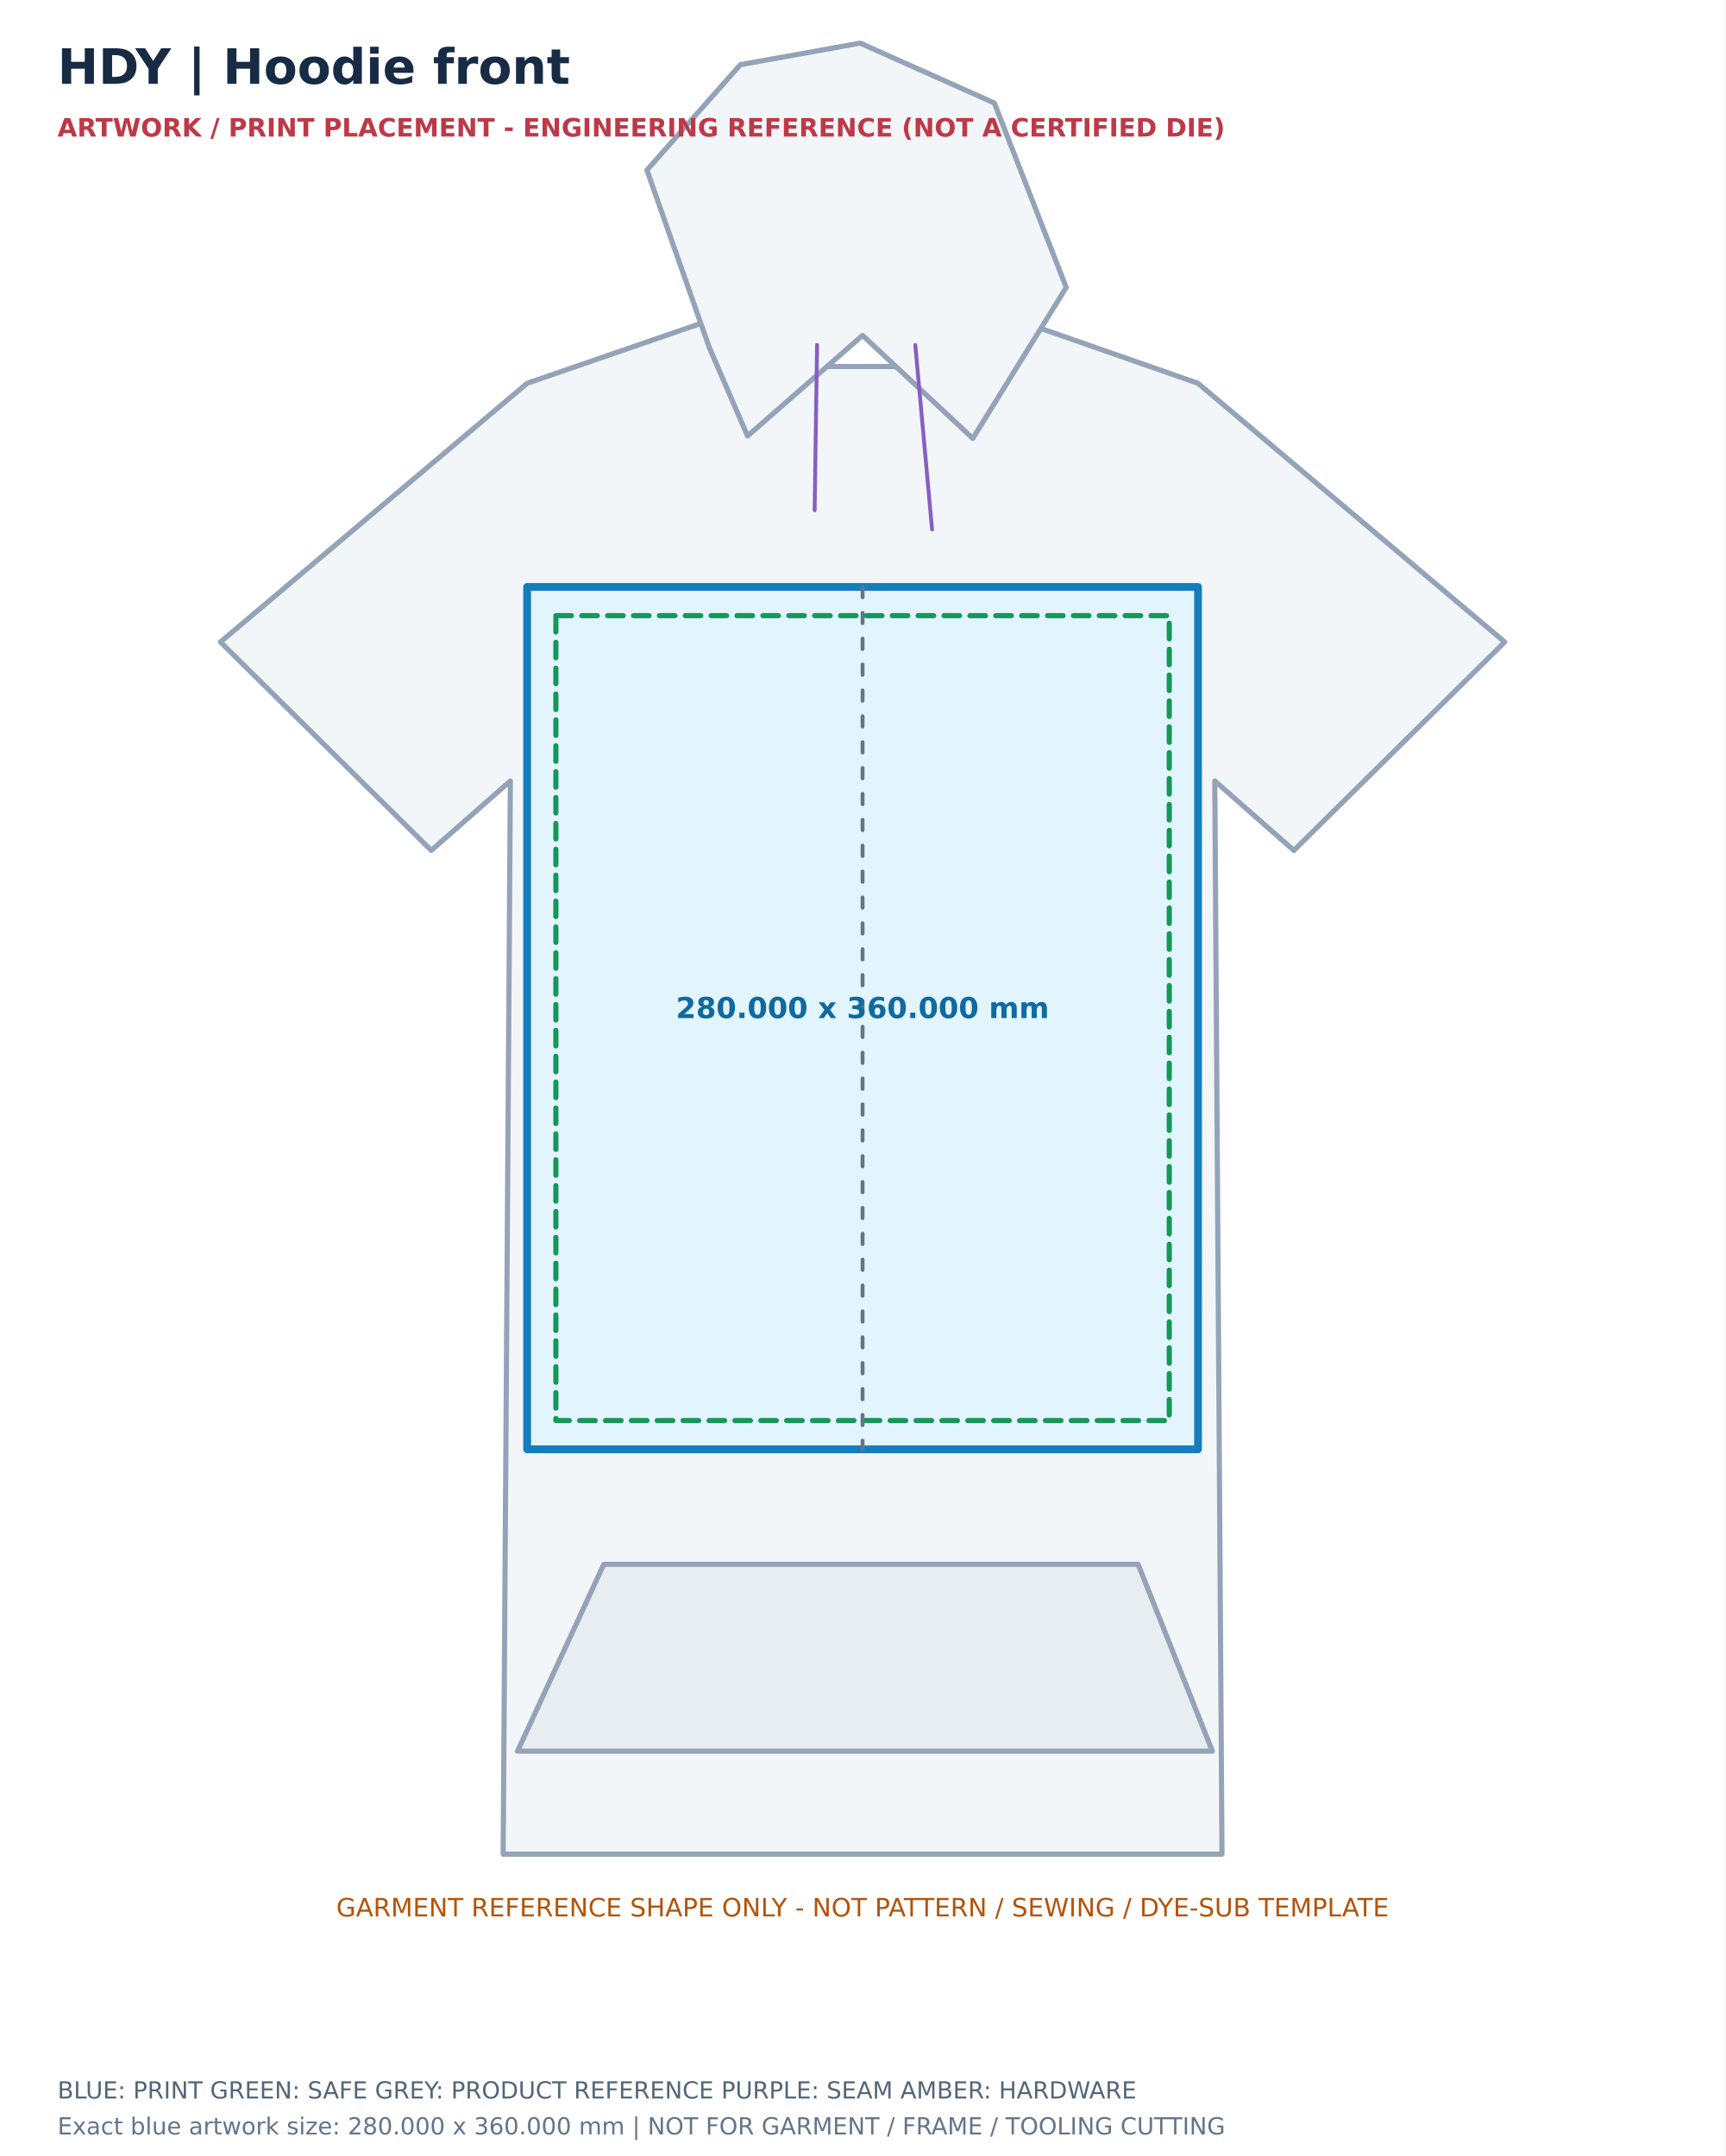
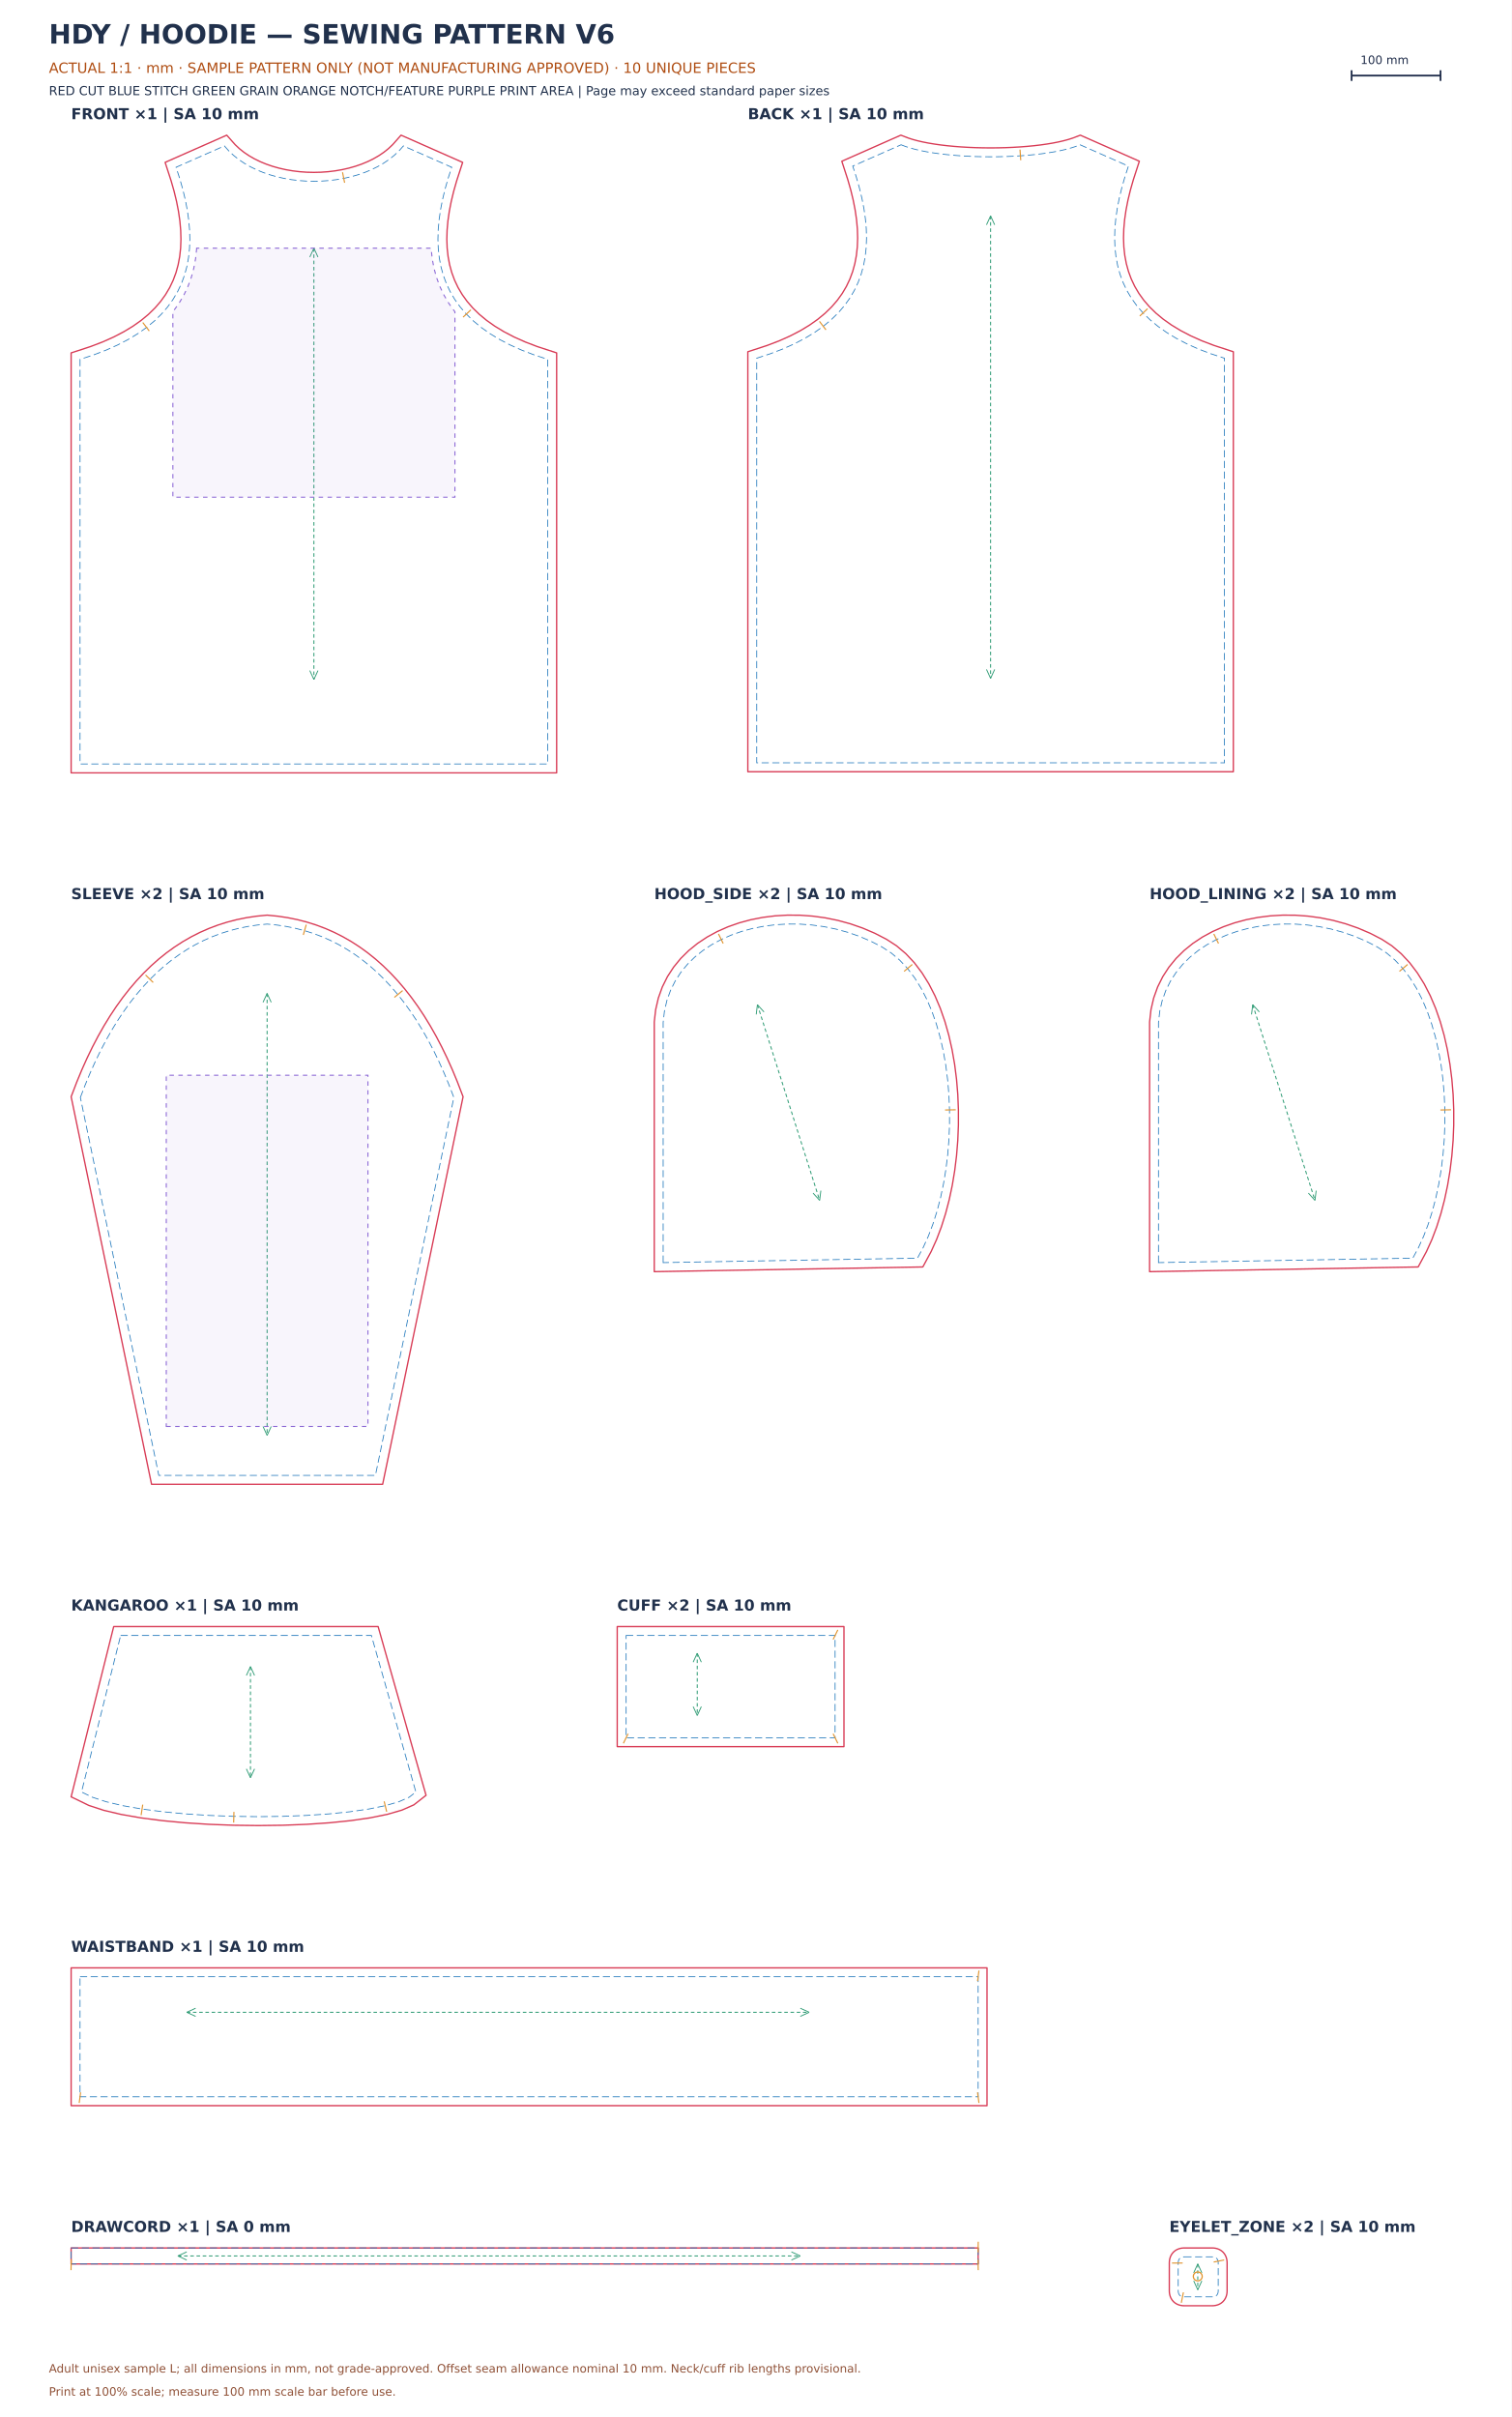
- <svg xmlns="http://www.w3.org/2000/svg" baseProfile="full" height="900.000mm" version="1.1" viewBox="0 0 720.000 900.000" width="720.000mm">
+ <svg xmlns="http://www.w3.org/2000/svg" baseProfile="full" height="2718mm" version="1.1" viewBox="0 0 1700 2718" width="1700mm">
  <defs />
-   <rect fill="#ffffff" height="900" width="720" x="0" y="0" />
-   <g id="PRODUCT_REFERENCE">
-     <polygon fill="#f3f6f9" points="220,160 307,130 345,153 375,153 414,130 500,160 628,268 540,355 507,326 510,774 210,774 213,326 180,355 92,268" stroke="#94a3b8" stroke-linecap="round" stroke-linejoin="round" stroke-width="2.16" />
-     <polygon fill="#f3f6f9" points="296,145 270,71 309,27 359,18 415,43 445,120 406,183 360,140 312,182" stroke="#94a3b8" stroke-linecap="round" stroke-linejoin="round" stroke-width="2.16" />
-     <polygon fill="#e8edf2" points="252,653 475,653 506,731 216,731" stroke="#94a3b8" stroke-linecap="round" stroke-linejoin="round" stroke-width="2.16" />
+   <rect fill="#ffffff" height="2718" width="1700" x="0" y="0" />
+   <g id="CUT">
+     <polygon fill="none" points="254.997,152.0 185.699,182.601 192.419,203.287 195.752,214.972 198.518,226.385 200.694,237.513 202.261,248.343 203.2,258.862 203.496,269.06 203.131,278.929 202.093,288.465 200.365,297.666 197.933,306.539 194.774,315.093 190.863,323.34 186.167,331.292 180.65,338.961 174.267,346.352 166.974,353.466 158.727,360.297 149.485,366.833 139.208,373.06 127.862,378.96 115.415,384.516 101.839,389.71 80.0,396.848 80.0,869.101 626.0,869.101 626.0,396.848 604.161,389.71 590.585,384.516 578.138,378.96 566.792,373.06 556.515,366.833 547.273,360.297 539.026,353.466 531.733,346.352 525.35,338.961 519.833,331.292 515.137,323.34 511.226,315.093 508.067,306.539 505.635,297.666 503.907,288.465 502.869,278.929 502.504,269.06 502.8,258.862 503.739,248.343 505.306,237.513 507.482,226.385 510.248,214.972 513.581,203.287 520.301,182.601 451.003,152.0 441.613,162.616 436.877,167.091 431.664,171.251 426.001,175.087 419.922,178.589 413.463,181.749 406.662,184.556 399.559,187.003 392.198,189.085 384.619,190.794 376.867,192.128 368.984,193.083 361.014,193.656 353.0,193.848 344.986,193.656 337.016,193.083 329.133,192.128 321.381,190.794 313.802,189.085 306.441,187.003 299.338,184.556 292.537,181.749 286.078,178.589 279.999,175.087 274.336,171.251 269.123,167.091 264.387,162.616" stroke="#d83b55" stroke-linejoin="round" stroke-width="1.5" />
+     <polygon fill="none" points="1013.084,152.0 946.699,181.314 953.419,202.001 956.752,213.685 959.518,225.099 961.694,236.227 963.261,247.057 964.2,257.576 964.496,267.774 964.131,277.643 963.093,287.178 961.365,296.38 958.933,305.253 955.774,313.807 951.863,322.053 947.167,330.005 941.65,337.674 935.267,345.065 927.974,352.179 919.727,359.01 910.485,365.546 900.208,371.773 888.862,377.673 876.415,383.23 862.839,388.424 841.0,395.562 841.0,867.814 1387.0,867.814 1387.0,395.562 1365.161,388.424 1351.585,383.23 1339.138,377.673 1327.792,371.773 1317.515,365.546 1308.273,359.01 1300.026,352.179 1292.733,345.065 1286.35,337.674 1280.833,330.005 1276.137,322.053 1272.226,313.807 1269.067,305.253 1266.635,296.38 1264.907,287.178 1263.869,277.643 1263.504,267.774 1263.8,257.576 1264.739,247.057 1266.306,236.227 1268.482,225.099 1271.248,213.685 1274.581,202.001 1281.301,181.314 1214.916,152.0 1206.484,155.238 1201.604,156.804 1196.166,158.278 1190.227,159.644 1183.84,160.894 1177.058,162.02 1169.926,163.02 1162.492,163.89 1154.8,164.629 1146.895,165.234 1138.82,165.706 1130.617,166.044 1122.33,166.246 1114.0,166.314 1105.67,166.246 1097.383,166.044 1089.18,165.706 1081.105,165.234 1073.2,164.629 1065.508,163.89 1058.074,163.02 1050.942,162.02 1044.16,160.894 1037.773,159.644 1031.834,158.278 1026.396,156.804 1021.516,155.238" stroke="#d83b55" stroke-linejoin="round" stroke-width="1.5" />
+     <polygon fill="none" points="80.0,1233.308 170.45,1669.149 430.325,1669.149 520.775,1233.308 514.373,1216.615 508.743,1203.031 502.878,1189.936 496.776,1177.331 490.436,1165.216 483.856,1153.593 477.036,1142.465 469.972,1131.833 462.663,1121.699 455.109,1112.066 447.307,1102.937 439.256,1094.316 430.957,1086.206 422.407,1078.611 413.609,1071.537 404.563,1064.987 395.271,1058.966 385.735,1053.479 375.958,1048.53 365.944,1044.123 355.697,1040.26 345.222,1036.944 334.522,1034.177 323.604,1031.959 312.47,1030.291 300.388,1029.101 288.305,1030.291 277.171,1031.959 266.253,1034.177 255.554,1036.944 245.078,1040.26 234.832,1044.123 224.818,1048.53 215.041,1053.479 205.504,1058.966 196.212,1064.987 187.166,1071.537 178.368,1078.611 169.819,1086.206 161.519,1094.316 153.469,1102.937 145.667,1112.066 138.112,1121.699 130.804,1131.833 123.74,1142.465 116.919,1153.593 110.339,1165.216 103.999,1177.331 97.897,1189.936 92.032,1203.031 86.402,1216.615" stroke="#d83b55" stroke-linejoin="round" stroke-width="1.5" />
+     <polygon fill="none" points="735.775,1430.02 1037.801,1424.739 1047.164,1407.37 1053.253,1393.904 1058.667,1379.636 1063.413,1364.659 1067.493,1349.066 1070.906,1332.954 1073.65,1316.416 1075.719,1299.548 1077.107,1282.447 1077.807,1265.208 1077.812,1247.927 1077.111,1230.701 1075.695,1213.627 1073.553,1196.8 1070.671,1180.316 1067.036,1164.271 1062.63,1148.759 1057.435,1133.877 1051.426,1119.72 1044.579,1106.389 1036.86,1093.985 1028.236,1082.621 1018.672,1072.42 1008.141,1063.521 996.789,1056.177 983.562,1049.378 970.067,1043.622 956.271,1038.839 942.255,1035.016 928.095,1032.141 913.868,1030.204 899.65,1029.193 885.515,1029.101 871.54,1029.919 857.797,1031.641 844.364,1034.264 831.314,1037.785 818.725,1042.201 806.675,1047.515 795.245,1053.729 784.522,1060.844 774.595,1068.864 765.56,1077.786 757.519,1087.606 750.575,1098.306 744.833,1109.862 740.394,1122.237 737.349,1135.388 735.775,1149.279" stroke="#d83b55" stroke-linejoin="round" stroke-width="1.5" />
+     <polygon fill="none" points="1292.812,1430.02 1594.837,1424.739 1604.201,1407.37 1610.29,1393.904 1615.704,1379.636 1620.45,1364.659 1624.53,1349.066 1627.943,1332.954 1630.686,1316.416 1632.755,1299.548 1634.143,1282.447 1634.844,1265.208 1634.848,1247.927 1634.147,1230.701 1632.732,1213.627 1630.589,1196.8 1627.707,1180.316 1624.072,1164.271 1619.666,1148.759 1614.471,1133.877 1608.463,1119.72 1601.615,1106.389 1593.896,1093.985 1585.272,1082.621 1575.708,1072.42 1565.177,1063.521 1553.826,1056.177 1540.598,1049.378 1527.103,1043.622 1513.308,1038.839 1499.291,1035.016 1485.131,1032.141 1470.905,1030.204 1456.686,1029.193 1442.552,1029.101 1428.576,1029.919 1414.834,1031.641 1401.4,1034.264 1388.35,1037.785 1375.761,1042.201 1363.711,1047.515 1352.282,1053.729 1341.559,1060.844 1331.632,1068.864 1322.597,1077.786 1314.555,1087.606 1307.611,1098.306 1301.87,1109.862 1297.431,1122.237 1294.385,1135.388 1292.812,1149.279" stroke="#d83b55" stroke-linejoin="round" stroke-width="1.5" />
+     <polygon fill="none" points="127.863,1829.149 80.0,2020.601 99.914,2030.265 116.635,2035.747 136.19,2040.365 158.241,2044.223 182.374,2047.357 208.14,2049.786 235.074,2051.517 262.702,2052.554 290.546,2052.9 318.127,2052.554 344.966,2051.516 370.589,2049.781 394.53,2047.345 416.341,2044.191 435.611,2040.285 452.013,2035.531 465.415,2029.617 479.126,2018.879 425.225,1829.149" stroke="#d83b55" stroke-linejoin="round" stroke-width="1.5" />
+     <polygon fill="none" points="694.126,1829.149 694.126,1964.149 949.126,1964.149 949.126,1829.149" stroke="#d83b55" stroke-linejoin="round" stroke-width="1.5" />
+     <polygon fill="none" points="80.0,2212.9 80.0,2367.9 1110.0,2367.9 1110.0,2212.9" stroke="#d83b55" stroke-linejoin="round" stroke-width="1.5" />
+     <polygon fill="none" points="80.0,2527.9 1100.0,2527.9 1100.0,2545.9 80.0,2545.9" stroke="#d83b55" stroke-linejoin="round" stroke-width="1.5" />
+     <polygon fill="none" points="1331.783,2527.9 1329.955,2527.979 1327.875,2528.276 1325.747,2528.836 1323.61,2529.716 1321.542,2530.957 1319.654,2532.554 1318.058,2534.441 1316.817,2536.509 1315.937,2538.647 1315.377,2540.775 1315.079,2542.855 1315.0,2544.682 1315.0,2576.117 1315.079,2577.944 1315.377,2580.025 1315.937,2582.153 1316.817,2584.29 1318.058,2586.358 1319.654,2588.245 1321.542,2589.842 1323.61,2591.083 1325.747,2591.963 1327.875,2592.523 1329.955,2592.82 1331.783,2592.9 1363.217,2592.9 1365.045,2592.82 1367.125,2592.523 1369.253,2591.963 1371.39,2591.083 1373.458,2589.842 1375.346,2588.245 1376.942,2586.358 1378.183,2584.29 1379.063,2582.153 1379.623,2580.025 1379.921,2577.944 1380.0,2576.117 1380.0,2544.682 1379.921,2542.855 1379.623,2540.775 1379.063,2538.647 1378.183,2536.509 1376.942,2534.441 1375.346,2532.554 1373.458,2530.957 1371.39,2529.716 1369.253,2528.836 1367.125,2528.276 1365.045,2527.979 1363.217,2527.9" stroke="#d83b55" stroke-linejoin="round" stroke-width="1.5" />
  </g>
-   <g id="ARTWORK_PRINT">
-     <polygon fill="#e2f5ff" points="220.0,245 500.0,245 500.0,605 220.0,605" stroke="#147dbe" stroke-linecap="round" stroke-linejoin="round" stroke-width="3.24" />
+   <g id="STITCH">
+     <polygon fill="none" points="252.35,164.101 257.194,169.576 262.559,174.646 268.405,179.311 274.692,183.57 281.38,187.423 288.429,190.871 295.798,193.913 303.449,196.55 311.34,198.78 319.431,200.606 327.683,202.025 336.055,203.039 344.508,203.648 353.0,203.851 361.492,203.648 369.945,203.039 378.317,202.025 386.569,200.606 394.66,198.78 402.551,196.55 410.202,193.913 417.571,190.871 424.62,187.423 431.308,183.57 437.595,179.311 443.441,174.646 448.806,169.576 453.65,164.101 508.0,188.101 504.015,200.37 500.576,212.422 497.711,224.247 495.444,235.837 493.803,247.181 492.812,258.272 492.499,269.1 492.889,279.656 494.008,289.931 495.882,299.915 498.537,309.599 502.0,318.976 506.296,328.034 511.451,336.765 517.492,345.161 524.444,353.212 532.334,360.908 541.188,368.241 551.03,375.202 561.889,381.781 573.789,387.97 586.757,393.759 600.819,399.139 616.0,404.101 616.0,859.101 90.0,859.101 90.0,404.101 105.181,399.139 119.243,393.759 132.211,387.97 144.111,381.781 154.97,375.202 164.812,368.241 173.666,360.908 181.556,353.212 188.508,345.161 194.549,336.765 199.704,328.034 204.0,318.976 207.463,309.599 210.118,299.915 211.992,289.931 213.111,279.656 213.501,269.1 213.188,258.272 212.197,247.181 210.556,235.837 208.289,224.247 205.424,212.422 201.985,200.37 198.0,188.101" stroke="#267bbd" stroke-dasharray="8,4" stroke-width="0.9" />
+     <polygon fill="none" points="1013.35,162.814 1018.194,164.674 1023.559,166.396 1029.405,167.98 1035.692,169.426 1042.38,170.735 1049.429,171.906 1056.798,172.939 1064.449,173.834 1072.34,174.592 1080.431,175.212 1088.683,175.694 1097.055,176.038 1105.508,176.245 1114.0,176.314 1122.492,176.245 1130.945,176.038 1139.317,175.694 1147.569,175.212 1155.66,174.592 1163.551,173.834 1171.202,172.939 1178.571,171.906 1185.62,170.735 1192.308,169.426 1198.595,167.98 1204.441,166.396 1209.806,164.674 1214.65,162.814 1269.0,186.814 1265.015,199.083 1261.576,211.135 1258.711,222.96 1256.444,234.55 1254.803,245.895 1253.812,256.986 1253.499,267.814 1253.889,278.37 1255.008,288.644 1256.882,298.628 1259.537,308.313 1263.0,317.689 1267.296,326.747 1272.451,335.479 1278.492,343.875 1285.444,351.925 1293.334,359.621 1302.188,366.955 1312.03,373.915 1322.889,380.495 1334.789,386.683 1347.757,392.472 1361.819,397.852 1377.0,402.814 1377.0,857.814 851.0,857.814 851.0,402.814 866.181,397.852 880.243,392.472 893.211,386.683 905.111,380.495 915.97,373.915 925.812,366.955 934.666,359.621 942.556,351.925 949.508,343.875 955.549,335.479 960.704,326.747 965.0,317.689 968.463,308.313 971.118,298.628 972.992,288.644 974.111,278.37 974.501,267.814 974.188,256.986 973.197,245.895 971.556,234.55 969.289,222.96 966.424,211.135 962.985,199.083 959.0,186.814" stroke="#267bbd" stroke-dasharray="8,4" stroke-width="0.9" />
+     <polygon fill="none" points="90.388,1234.149 95.691,1220.321 101.216,1206.991 106.963,1194.16 112.932,1181.829 119.123,1169.999 125.536,1158.671 132.17,1147.847 139.027,1137.526 146.105,1127.711 153.405,1118.403 160.928,1109.601 168.672,1101.308 176.638,1093.524 184.825,1086.25 193.235,1079.488 201.867,1073.239 210.72,1067.502 219.796,1062.281 229.093,1057.574 238.612,1053.384 248.354,1049.712 258.317,1046.558 268.502,1043.924 278.908,1041.81 289.537,1040.218 300.388,1039.149 311.238,1040.218 321.867,1041.81 332.274,1043.924 342.459,1046.558 352.422,1049.712 362.163,1053.384 371.682,1057.574 380.979,1062.281 390.055,1067.502 398.908,1073.239 407.54,1079.488 415.95,1086.25 424.138,1093.524 432.104,1101.308 439.848,1109.601 447.37,1118.403 454.67,1127.711 461.749,1137.526 468.605,1147.847 475.24,1158.671 481.652,1169.999 487.843,1181.829 493.812,1194.16 499.559,1206.991 505.084,1220.321 510.388,1234.149 422.188,1659.149 178.588,1659.149" stroke="#267bbd" stroke-dasharray="8,4" stroke-width="0.9" />
+     <polygon fill="none" points="745.775,1419.843 745.775,1149.843 747.221,1137.084 750.004,1125.063 754.049,1113.789 759.275,1103.269 765.606,1093.514 772.963,1084.531 781.267,1076.329 790.442,1068.917 800.408,1062.304 811.088,1056.498 822.403,1051.508 834.275,1047.343 846.627,1044.011 859.379,1041.521 872.455,1039.882 885.775,1039.102 899.262,1039.191 912.838,1040.156 926.424,1042.006 939.942,1044.751 953.314,1048.398 966.463,1052.957 979.309,1058.435 991.775,1064.843 1002.173,1071.57 1011.774,1079.684 1020.584,1089.081 1028.614,1099.662 1035.871,1111.323 1042.364,1123.964 1048.101,1137.482 1053.091,1151.776 1057.342,1166.743 1060.863,1182.283 1063.662,1198.293 1065.747,1214.672 1067.128,1231.318 1067.812,1248.129 1067.807,1265.003 1067.123,1281.839 1065.768,1298.535 1063.75,1314.988 1061.078,1331.099 1057.759,1346.763 1053.804,1361.881 1049.219,1376.349 1044.014,1390.067 1038.196,1402.932 1031.775,1414.843" stroke="#267bbd" stroke-dasharray="8,4" stroke-width="0.9" />
+     <polygon fill="none" points="1302.812,1419.843 1302.812,1149.843 1304.257,1137.084 1307.041,1125.063 1311.085,1113.789 1316.312,1103.269 1322.642,1093.514 1329.999,1084.531 1338.304,1076.329 1347.478,1068.917 1357.444,1062.304 1368.124,1056.498 1379.439,1051.508 1391.312,1047.343 1403.663,1044.011 1416.416,1041.521 1429.491,1039.882 1442.812,1039.102 1456.299,1039.191 1469.874,1040.156 1483.46,1042.006 1496.978,1044.751 1510.351,1048.398 1523.499,1052.957 1536.345,1058.435 1548.812,1064.843 1559.21,1071.57 1568.81,1079.684 1577.621,1089.081 1585.651,1099.662 1592.908,1111.323 1599.401,1123.964 1605.138,1137.482 1610.128,1151.776 1614.379,1166.743 1617.9,1182.283 1620.698,1198.293 1622.784,1214.672 1624.164,1231.318 1624.848,1248.129 1624.844,1265.003 1624.16,1281.839 1622.804,1298.535 1620.786,1314.988 1618.114,1331.099 1614.796,1346.763 1610.84,1361.881 1606.255,1376.349 1601.05,1390.067 1595.233,1402.932 1588.812,1414.843" stroke="#267bbd" stroke-dasharray="8,4" stroke-width="0.9" />
+     <polygon fill="none" points="135.671,1839.149 417.671,1839.149 467.671,2015.149 460.234,2020.973 448.587,2026.112 433.222,2030.566 414.631,2034.334 393.308,2037.417 369.745,2039.816 344.435,2041.529 317.871,2042.556 290.546,2042.899 262.952,2042.556 235.582,2041.529 208.93,2039.816 183.487,2037.417 159.747,2034.334 138.203,2030.566 119.347,2026.112 103.672,2020.973 91.671,2015.149" stroke="#267bbd" stroke-dasharray="8,4" stroke-width="0.9" />
+     <polygon fill="none" points="704.126,1839.149 939.126,1839.149 939.126,1954.149 704.126,1954.149" stroke="#267bbd" stroke-dasharray="8,4" stroke-width="0.9" />
+     <polygon fill="none" points="90.0,2222.9 1100.0,2222.9 1100.0,2357.9 90.0,2357.9" stroke="#267bbd" stroke-dasharray="8,4" stroke-width="0.9" />
+     <polygon fill="none" points="80.0,2527.9 1100.0,2527.9 1100.0,2545.9 80.0,2545.9" stroke="#267bbd" stroke-dasharray="8,4" stroke-width="0.9" />
+     <polygon fill="none" points="1332.0,2537.9 1363.0,2537.9 1364.118,2537.948 1365.139,2538.094 1366.062,2538.337 1366.889,2538.678 1367.618,2539.115 1368.25,2539.65 1368.785,2540.282 1369.222,2541.011 1369.562,2541.837 1369.806,2542.761 1369.951,2543.782 1370.0,2544.9 1370.0,2575.9 1369.951,2577.018 1369.806,2578.039 1369.562,2578.962 1369.222,2579.789 1368.785,2580.518 1368.25,2581.15 1367.618,2581.684 1366.889,2582.122 1366.062,2582.462 1365.139,2582.705 1364.118,2582.851 1363.0,2582.9 1332.0,2582.9 1330.882,2582.851 1329.861,2582.705 1328.938,2582.462 1328.111,2582.122 1327.382,2581.684 1326.75,2581.15 1326.215,2580.518 1325.778,2579.789 1325.438,2578.962 1325.194,2578.039 1325.049,2577.018 1325.0,2575.9 1325.0,2544.9 1325.049,2543.782 1325.194,2542.761 1325.438,2541.837 1325.778,2541.011 1326.215,2540.282 1326.75,2539.65 1327.382,2539.115 1328.111,2538.678 1328.938,2538.337 1329.861,2538.094 1330.882,2537.948" stroke="#267bbd" stroke-dasharray="8,4" stroke-width="0.9" />
  </g>
-   <g id="SAFE_REFERENCE">
-     <polygon fill="none" points="232.0,257 488.0,257 488.0,593 232.0,593" stroke="#16975a" stroke-dasharray="6.48 4.32" stroke-linecap="round" stroke-linejoin="round" stroke-width="2.16" />
+   <g id="GRAIN">
+     <line stroke="#2e9b74" stroke-dasharray="4,3" stroke-width="1.1" x1="353.0" x2="353.0" y1="279.101" y2="764.101" />
+     <line stroke="#2e9b74" stroke-width="1" x1="353.0" x2="357.586" y1="279.101" y2="289.099" />
+     <line stroke="#2e9b74" stroke-width="1" x1="353.0" x2="348.414" y1="279.101" y2="289.099" />
+     <line stroke="#2e9b74" stroke-width="1" x1="353.0" x2="348.414" y1="764.101" y2="754.102" />
+     <line stroke="#2e9b74" stroke-width="1" x1="353.0" x2="357.586" y1="764.101" y2="754.102" />
+     <line stroke="#2e9b74" stroke-dasharray="4,3" stroke-width="1.1" x1="1114.0" x2="1114.0" y1="242.814" y2="762.814" />
+     <line stroke="#2e9b74" stroke-width="1" x1="1114.0" x2="1118.586" y1="242.814" y2="252.813" />
+     <line stroke="#2e9b74" stroke-width="1" x1="1114.0" x2="1109.414" y1="242.814" y2="252.813" />
+     <line stroke="#2e9b74" stroke-width="1" x1="1114.0" x2="1109.414" y1="762.814" y2="752.815" />
+     <line stroke="#2e9b74" stroke-width="1" x1="1114.0" x2="1118.586" y1="762.814" y2="752.815" />
+     <line stroke="#2e9b74" stroke-dasharray="4,3" stroke-width="1.1" x1="300.388" x2="300.388" y1="1117.149" y2="1614.149" />
+     <line stroke="#2e9b74" stroke-width="1" x1="300.388" x2="304.973" y1="1117.149" y2="1127.148" />
+     <line stroke="#2e9b74" stroke-width="1" x1="300.388" x2="295.802" y1="1117.149" y2="1127.148" />
+     <line stroke="#2e9b74" stroke-width="1" x1="300.388" x2="295.802" y1="1614.149" y2="1604.15" />
+     <line stroke="#2e9b74" stroke-width="1" x1="300.388" x2="304.973" y1="1614.149" y2="1604.15" />
+     <line stroke="#2e9b74" stroke-dasharray="4,3" stroke-width="1.1" x1="851.775" x2="921.775" y1="1129.843" y2="1349.843" />
+     <line stroke="#2e9b74" stroke-width="1" x1="851.775" x2="859.177" y1="1129.843" y2="1137.981" />
+     <line stroke="#2e9b74" stroke-width="1" x1="851.775" x2="850.437" y1="1129.843" y2="1140.761" />
+     <line stroke="#2e9b74" stroke-width="1" x1="921.775" x2="914.374" y1="1349.843" y2="1341.706" />
+     <line stroke="#2e9b74" stroke-width="1" x1="921.775" x2="923.113" y1="1349.843" y2="1338.925" />
+     <line stroke="#2e9b74" stroke-dasharray="4,3" stroke-width="1.1" x1="1408.812" x2="1478.812" y1="1129.843" y2="1349.843" />
+     <line stroke="#2e9b74" stroke-width="1" x1="1408.812" x2="1416.213" y1="1129.843" y2="1137.981" />
+     <line stroke="#2e9b74" stroke-width="1" x1="1408.812" x2="1407.474" y1="1129.843" y2="1140.761" />
+     <line stroke="#2e9b74" stroke-width="1" x1="1478.812" x2="1471.41" y1="1349.843" y2="1341.706" />
+     <line stroke="#2e9b74" stroke-width="1" x1="1478.812" x2="1480.15" y1="1349.843" y2="1338.925" />
+     <line stroke="#2e9b74" stroke-dasharray="4,3" stroke-width="1.1" x1="281.671" x2="281.671" y1="1874.149" y2="1999.149" />
+     <line stroke="#2e9b74" stroke-width="1" x1="281.671" x2="286.256" y1="1874.149" y2="1884.148" />
+     <line stroke="#2e9b74" stroke-width="1" x1="281.671" x2="277.085" y1="1874.149" y2="1884.148" />
+     <line stroke="#2e9b74" stroke-width="1" x1="281.671" x2="277.085" y1="1999.149" y2="1989.15" />
+     <line stroke="#2e9b74" stroke-width="1" x1="281.671" x2="286.256" y1="1999.149" y2="1989.15" />
+     <line stroke="#2e9b74" stroke-dasharray="4,3" stroke-width="1.1" x1="784.126" x2="784.126" y1="1859.149" y2="1929.149" />
+     <line stroke="#2e9b74" stroke-width="1" x1="784.126" x2="788.712" y1="1859.149" y2="1869.148" />
+     <line stroke="#2e9b74" stroke-width="1" x1="784.126" x2="779.541" y1="1859.149" y2="1869.148" />
+     <line stroke="#2e9b74" stroke-width="1" x1="784.126" x2="779.541" y1="1929.149" y2="1919.15" />
+     <line stroke="#2e9b74" stroke-width="1" x1="784.126" x2="788.712" y1="1929.149" y2="1919.15" />
+     <line stroke="#2e9b74" stroke-dasharray="4,3" stroke-width="1.1" x1="210.0" x2="910.0" y1="2262.9" y2="2262.9" />
+     <line stroke="#2e9b74" stroke-width="1" x1="210.0" x2="219.999" y1="2262.9" y2="2258.314" />
+     <line stroke="#2e9b74" stroke-width="1" x1="210.0" x2="219.999" y1="2262.9" y2="2267.485" />
+     <line stroke="#2e9b74" stroke-width="1" x1="910.0" x2="900.001" y1="2262.9" y2="2267.485" />
+     <line stroke="#2e9b74" stroke-width="1" x1="910.0" x2="900.001" y1="2262.9" y2="2258.314" />
+     <line stroke="#2e9b74" stroke-dasharray="4,3" stroke-width="1.1" x1="200.0" x2="900.0" y1="2536.9" y2="2536.9" />
+     <line stroke="#2e9b74" stroke-width="1" x1="200.0" x2="209.999" y1="2536.9" y2="2532.314" />
+     <line stroke="#2e9b74" stroke-width="1" x1="200.0" x2="209.999" y1="2536.9" y2="2541.485" />
+     <line stroke="#2e9b74" stroke-width="1" x1="900.0" x2="890.001" y1="2536.9" y2="2541.485" />
+     <line stroke="#2e9b74" stroke-width="1" x1="900.0" x2="890.001" y1="2536.9" y2="2532.314" />
+     <line stroke="#2e9b74" stroke-dasharray="4,3" stroke-width="1.1" x1="1347.0" x2="1347.0" y1="2545.9" y2="2574.9" />
+     <line stroke="#2e9b74" stroke-width="1" x1="1347.0" x2="1351.586" y1="2545.9" y2="2555.898" />
+     <line stroke="#2e9b74" stroke-width="1" x1="1347.0" x2="1342.414" y1="2545.9" y2="2555.898" />
+     <line stroke="#2e9b74" stroke-width="1" x1="1347.0" x2="1342.414" y1="2574.9" y2="2564.901" />
+     <line stroke="#2e9b74" stroke-width="1" x1="1347.0" x2="1351.586" y1="2574.9" y2="2564.901" />
  </g>
-   <g id="BLEED_REFERENCE" />
-   <g id="SEAM_REFERENCE">
-     <polyline fill="none" points="341,144 340,213" stroke="#8660c1" stroke-linecap="round" stroke-linejoin="round" stroke-width="1.62" />
-     <polyline fill="none" points="382,144 389,221" stroke="#8660c1" stroke-linecap="round" stroke-linejoin="round" stroke-width="1.62" />
+   <g id="MARK">
+     <line stroke="#e1942e" stroke-width="1.25" x1="387.542" x2="385.206" y1="205.51" y2="193.74" />
+     <line stroke="#e1942e" stroke-width="1.25" x1="520.806" x2="529.538" y1="356.641" y2="348.41" />
+     <line stroke="#e1942e" stroke-width="1.25" x1="167.849" x2="160.561" y1="372.213" y2="362.68" />
+     <line stroke="#e1942e" stroke-width="1.25" x1="1147.905" x2="1147.098" y1="180.201" y2="168.228" />
+     <line stroke="#e1942e" stroke-width="1.25" x1="1281.806" x2="1290.538" y1="355.355" y2="347.124" />
+     <line stroke="#e1942e" stroke-width="1.25" x1="928.849" x2="921.561" y1="370.927" y2="361.394" />
+     <line stroke="#e1942e" stroke-width="1.25" x1="172.248" x2="163.665" y1="1104.802" y2="1096.416" />
+     <line stroke="#e1942e" stroke-width="1.25" x1="341.078" x2="344.391" y1="1051.364" y2="1039.83" />
+     <line stroke="#e1942e" stroke-width="1.25" x1="443.501" x2="452.787" y1="1121.569" y2="1113.969" />
+     <line stroke="#e1942e" stroke-width="1.25" x1="813.291" x2="808.003" y1="1060.987" y2="1050.214" />
+     <line stroke="#e1942e" stroke-width="1.25" x1="1016.761" x2="1025.937" y1="1092.304" y2="1084.57" />
+     <line stroke="#e1942e" stroke-width="1.25" x1="1062.813" x2="1074.81" y1="1248.23" y2="1247.988" />
+     <line stroke="#e1942e" stroke-width="1.25" x1="1370.327" x2="1365.04" y1="1060.987" y2="1050.214" />
+     <line stroke="#e1942e" stroke-width="1.25" x1="1573.798" x2="1582.973" y1="1092.304" y2="1084.57" />
+     <line stroke="#e1942e" stroke-width="1.25" x1="1619.849" x2="1631.847" y1="1248.23" y2="1247.988" />
+     <line stroke="#e1942e" stroke-width="1.25" x1="432.045" x2="434.869" y1="2025.706" y2="2037.369" />
+     <line stroke="#e1942e" stroke-width="1.25" x1="263.077" x2="262.777" y1="2037.558" y2="2049.554" />
+     <line stroke="#e1942e" stroke-width="1.25" x1="160.496" x2="158.7" y1="2029.39" y2="2041.255" />
+     <line stroke="#e1942e" stroke-width="1.25" x1="936.928" x2="942.203" y1="1843.64" y2="1832.861" />
+     <line stroke="#e1942e" stroke-width="1.25" x1="936.928" x2="942.203" y1="1949.658" y2="1960.436" />
+     <line stroke="#e1942e" stroke-width="1.25" x1="706.324" x2="701.049" y1="1949.658" y2="1960.436" />
+     <line stroke="#e1942e" stroke-width="1.25" x1="1099.338" x2="1100.927" y1="2227.856" y2="2215.961" />
+     <line stroke="#e1942e" stroke-width="1.25" x1="1099.338" x2="1100.927" y1="2352.944" y2="2364.838" />
+     <line stroke="#e1942e" stroke-width="1.25" x1="90.662" x2="89.073" y1="2352.944" y2="2364.838" />
+     <line stroke="#e1942e" stroke-width="1.25" x1="1099.912" x2="1100.124" y1="2532.899" y2="2520.901" />
+     <line stroke="#e1942e" stroke-width="1.25" x1="1099.912" x2="1100.124" y1="2540.901" y2="2552.899" />
+     <line stroke="#e1942e" stroke-width="1.25" x1="80.088" x2="79.876" y1="2540.901" y2="2552.899" />
+     <circle cx="1347.0" cy="2559.9" fill="none" r="5" stroke="#e1942e" stroke-width="1.4" />
+     <line stroke="#e1942e" stroke-width="1.25" x1="1364.903" x2="1376.67" y1="2543.741" y2="2541.388" />
+     <line stroke="#e1942e" stroke-width="1.25" x1="1330.842" x2="1328.488" y1="2577.802" y2="2589.569" />
+     <line stroke="#e1942e" stroke-width="1.25" x1="1330" x2="1318" y1="2544.907" y2="2544.889" />
+     <line stroke="#202d4a" stroke-width="2" x1="1520" x2="1620" y1="85" y2="85" />
+     <line stroke="#202d4a" stroke-width="2" x1="1520" x2="1520" y1="79" y2="91" />
+     <line stroke="#202d4a" stroke-width="2" x1="1620" x2="1620" y1="79" y2="91" />
  </g>
-   <g id="HARDWARE_REFERENCE" />
-   <g id="CENTER_REFERENCE">
-     <polyline fill="none" points="360.0,245 360.0,605" stroke="#64748b" stroke-dasharray="4.32 6.48" stroke-linecap="round" stroke-linejoin="round" stroke-width="1.62" />
+   <g id="PRINT">
+     <polygon fill="#8d6ad6" fill-opacity="0.065" points="221.137,279.101 221.106,279.951 221.064,280.522 219.945,290.797 219.855,291.407 217.981,301.391 217.833,302.03 215.178,311.715 214.967,312.371 211.505,321.747 211.228,322.404 206.932,331.462 206.593,332.101 201.437,340.833 201.042,341.438 195.002,349.833 194.563,350.39 194.4,350.578 194.4,559.101 511.6,559.101 511.6,350.578 511.437,350.39 510.998,349.833 504.958,341.438 504.563,340.833 499.407,332.101 499.068,331.462 494.772,322.404 494.495,321.747 491.033,312.371 490.822,311.715 488.167,302.03 488.019,301.391 486.145,291.407 486.055,290.797 484.936,280.522 484.894,279.951 484.863,279.101" stroke="#8d6ad6" stroke-dasharray="5,5" stroke-width="1.2" />
+     <polygon fill="#8d6ad6" fill-opacity="0.065" points="186.988,1604.149 413.788,1604.149 413.788,1209.149 186.988,1209.149" stroke="#8d6ad6" stroke-dasharray="5,5" stroke-width="1.2" />
  </g>
-   <g id="TRIM_REFERENCE" />
-   <text fill="#106a9f" font-family="DejaVu Sans,Arial,sans-serif" font-size="12.096" font-weight="bold" text-anchor="middle" x="360.0" y="425.0">280.000 x 360.000 mm</text>
-   <text fill="#b45309" font-family="DejaVu Sans,Arial,sans-serif" font-size="10.584" font-weight="normal" text-anchor="middle" x="360.0" y="800">GARMENT REFERENCE SHAPE ONLY - NOT PATTERN / SEWING / DYE-SUB TEMPLATE</text>
-   <text fill="#172b45" font-family="DejaVu Sans,Arial,sans-serif" font-size="20.412" font-weight="bold" x="24" y="35">HDY  |  Hoodie front</text>
-   <text fill="#bd3947" font-family="DejaVu Sans,Arial,sans-serif" font-size="10.584" font-weight="bold" x="24" y="57">ARTWORK / PRINT PLACEMENT - ENGINEERING REFERENCE (NOT A CERTIFIED DIE)</text>
-   <text fill="#536579" font-family="DejaVu Sans,Arial,sans-serif" font-size="9.828" font-weight="normal" x="24" y="876">BLUE: PRINT   GREEN: SAFE   GREY: PRODUCT REFERENCE   PURPLE: SEAM   AMBER: HARDWARE</text>
-   <text fill="#64748b" font-family="DejaVu Sans,Arial,sans-serif" font-size="9.828" font-weight="normal" x="24" y="891">Exact blue artwork size: 280.000 x 360.000 mm   |   NOT FOR GARMENT / FRAME / TOOLING CUTTING</text>
+   <g id="LABEL">
+     <text fill="#21314c" font-family="DejaVu Sans, Arial" font-size="17" font-weight="bold" x="80.0" y="134.0">FRONT  ×1  | SA 10 mm</text>
+     <text fill="#21314c" font-family="DejaVu Sans, Arial" font-size="17" font-weight="bold" x="841.0" y="134.0">BACK  ×1  | SA 10 mm</text>
+     <text fill="#21314c" font-family="DejaVu Sans, Arial" font-size="17" font-weight="bold" x="80.0" y="1011.101">SLEEVE  ×2  | SA 10 mm</text>
+     <text fill="#21314c" font-family="DejaVu Sans, Arial" font-size="17" font-weight="bold" x="735.775" y="1011.101">HOOD_SIDE  ×2  | SA 10 mm</text>
+     <text fill="#21314c" font-family="DejaVu Sans, Arial" font-size="17" font-weight="bold" x="1292.812" y="1011.101">HOOD_LINING  ×2  | SA 10 mm</text>
+     <text fill="#21314c" font-family="DejaVu Sans, Arial" font-size="17" font-weight="bold" x="80.0" y="1811.149">KANGAROO  ×1  | SA 10 mm</text>
+     <text fill="#21314c" font-family="DejaVu Sans, Arial" font-size="17" font-weight="bold" x="694.126" y="1811.149">CUFF  ×2  | SA 10 mm</text>
+     <text fill="#21314c" font-family="DejaVu Sans, Arial" font-size="17" font-weight="bold" x="80.0" y="2194.9">WAISTBAND  ×1  | SA 10 mm</text>
+     <text fill="#21314c" font-family="DejaVu Sans, Arial" font-size="17" font-weight="bold" x="80.0" y="2509.9">DRAWCORD  ×1  | SA 0 mm</text>
+     <text fill="#21314c" font-family="DejaVu Sans, Arial" font-size="17" font-weight="bold" x="1315.0" y="2509.9">EYELET_ZONE  ×2  | SA 10 mm</text>
+     <text fill="#21314c" font-family="DejaVu Sans" font-size="30" font-weight="bold" x="55" y="49">HDY  /  HOODIE — SEWING PATTERN V6</text>
+     <text fill="#af4d12" font-family="DejaVu Sans" font-size="16" x="55" y="82">ACTUAL 1:1 · mm ·  SAMPLE PATTERN ONLY (NOT MANUFACTURING APPROVED) · 10 UNIQUE PIECES</text>
+     <text fill="#21314c" font-family="DejaVu Sans" font-size="14" x="55" y="107">RED CUT   BLUE STITCH   GREEN GRAIN   ORANGE NOTCH/FEATURE   PURPLE PRINT AREA   |  Page may exceed standard paper sizes</text>
+     <text fill="#8f5036" font-family="DejaVu Sans" font-size="13" x="55" y="2668">Adult unisex sample L; all dimensions in mm, not grade-approved. Offset seam allowance nominal 10 mm. Neck/cuff rib lengths provisional.</text>
+     <text fill="#8f5036" font-family="DejaVu Sans" font-size="13" x="55" y="2694">Print at 100% scale; measure 100 mm scale bar before use.</text>
+     <text fill="#202d4a" font-family="DejaVu Sans" font-size="13" x="1530" y="72">100 mm</text>
+   </g>
</svg>
